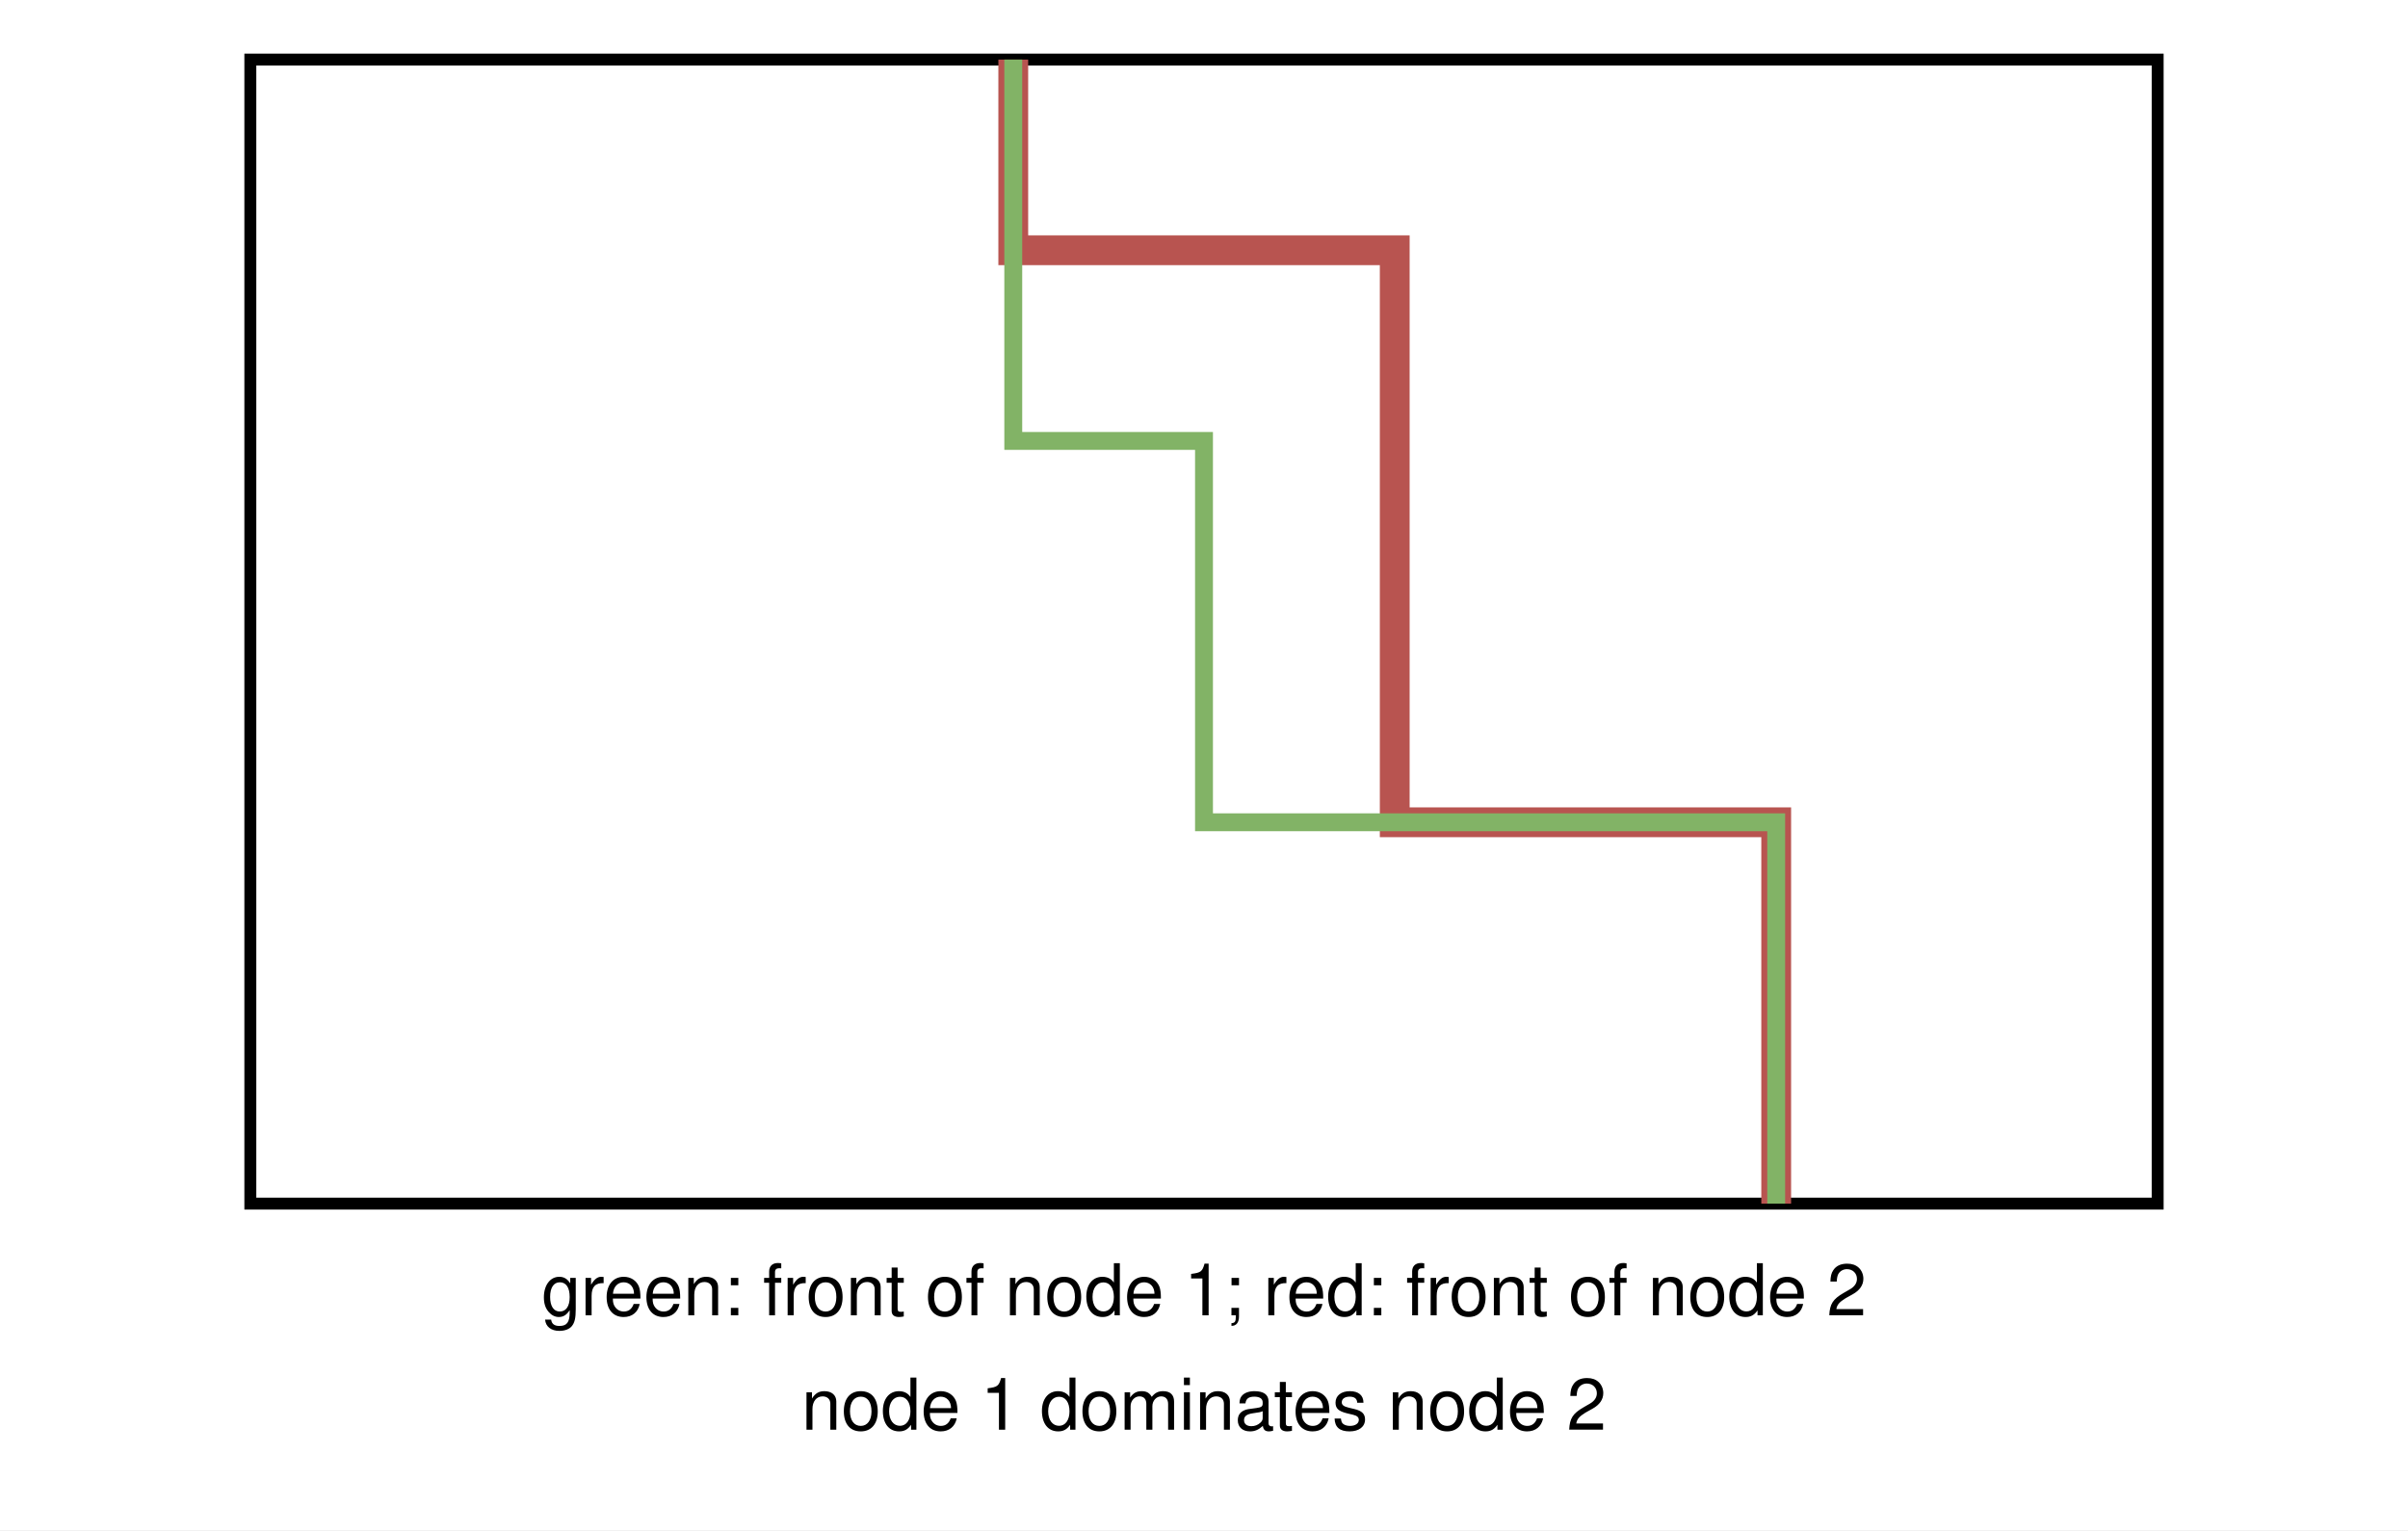
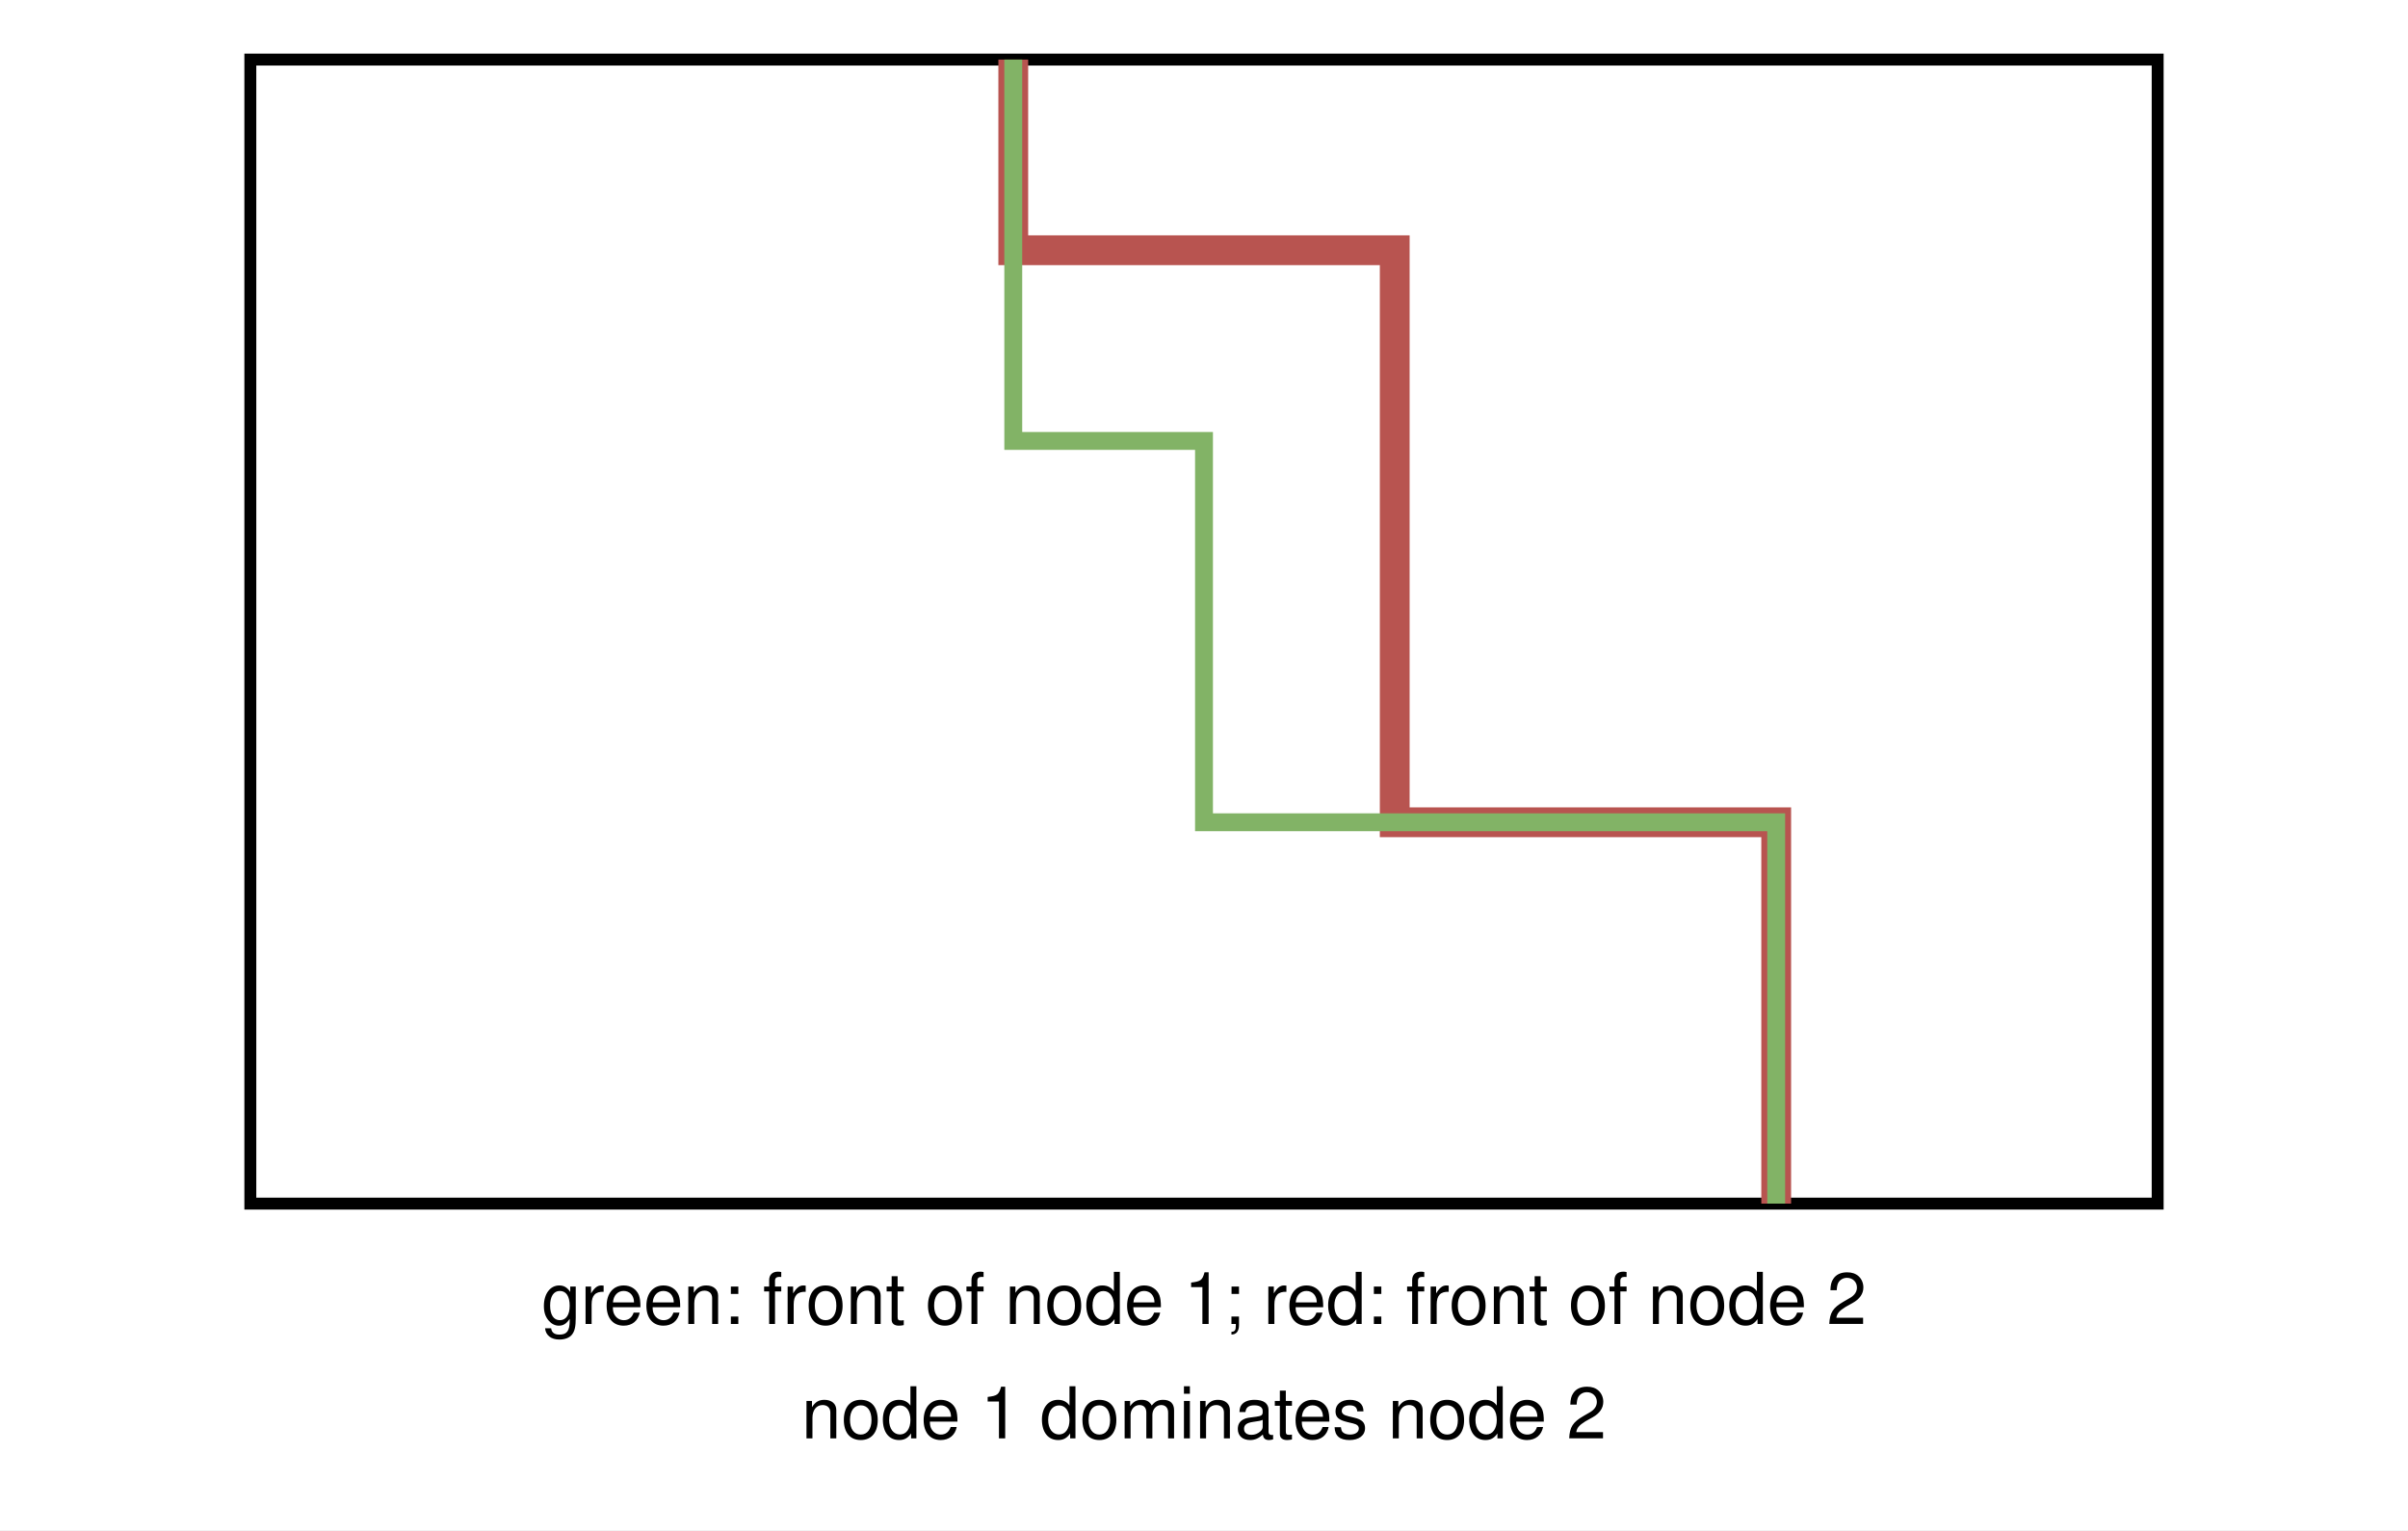
<svg xmlns="http://www.w3.org/2000/svg" width="404.0" height="256.8" viewBox="-42.0 -202 404.0 256.8">
  <rect x="-42.0" y="-202" width="404.0" height="256.8" fill="#ffffff" />
  <rect x="0" y="-192" width="320" height="192" fill="none" stroke="#000000" stroke-width="2" />
  <polyline points="128,-192 128,-160 192,-160 192,-64 256,-64 256,0" fill="none" stroke="#b85450" stroke-width="5" />
  <polyline points="128,-192 128,-128 160,-128 160,-64 256,-64 256,0" fill="none" stroke="#82b366" stroke-width="3" />
-   <text font-family="Helvetica, Arial, sans-serif" font-size="12" fill="#000000" text-anchor="middle" dominant-baseline="central">
-     <tspan x="160.0" y="16.0">green: front of node 1; red: front of node 2</tspan>
+   <text font-family="Helvetica, Arial, sans-serif" font-size="12" fill="#000000" text-anchor="middle">
+     <tspan x="160.0" y="20.2">green: front of node 1; red: front of node 2</tspan>
  </text>
-   <text font-family="Helvetica, Arial, sans-serif" font-size="12" fill="#000000" text-anchor="middle" dominant-baseline="central">
-     <tspan x="160.0" y="35.2">node 1 dominates node 2</tspan>
+   <text font-family="Helvetica, Arial, sans-serif" font-size="12" fill="#000000" text-anchor="middle">
+     <tspan x="160.0" y="39.4">node 1 dominates node 2</tspan>
  </text>
</svg>
